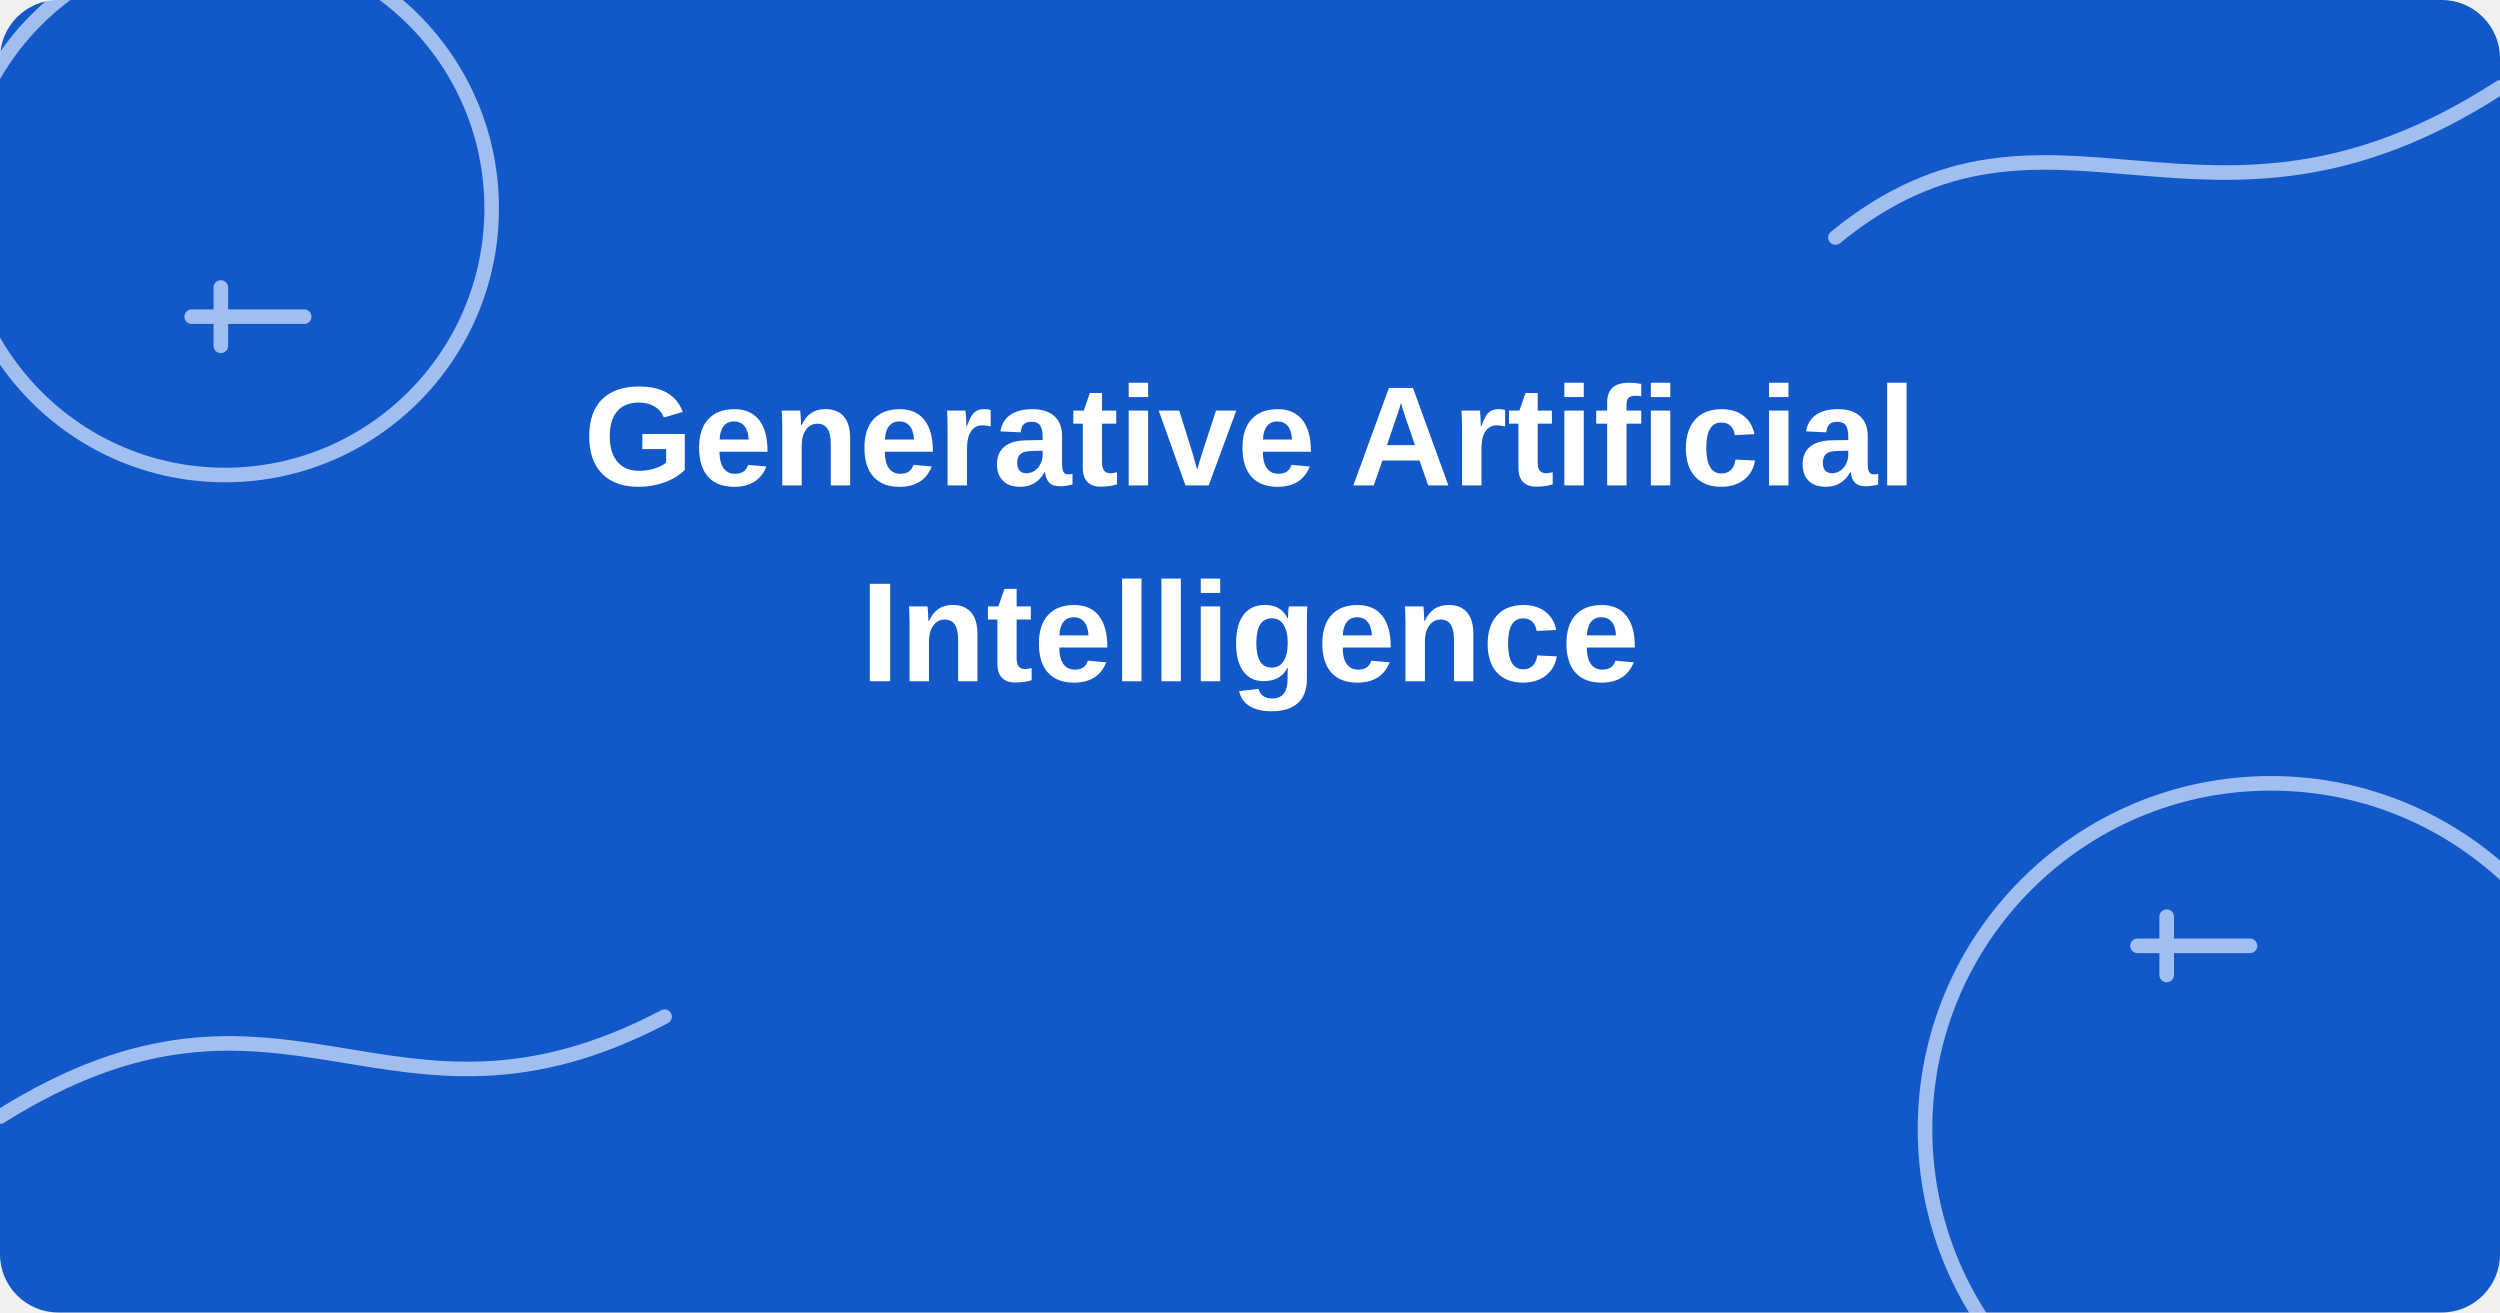
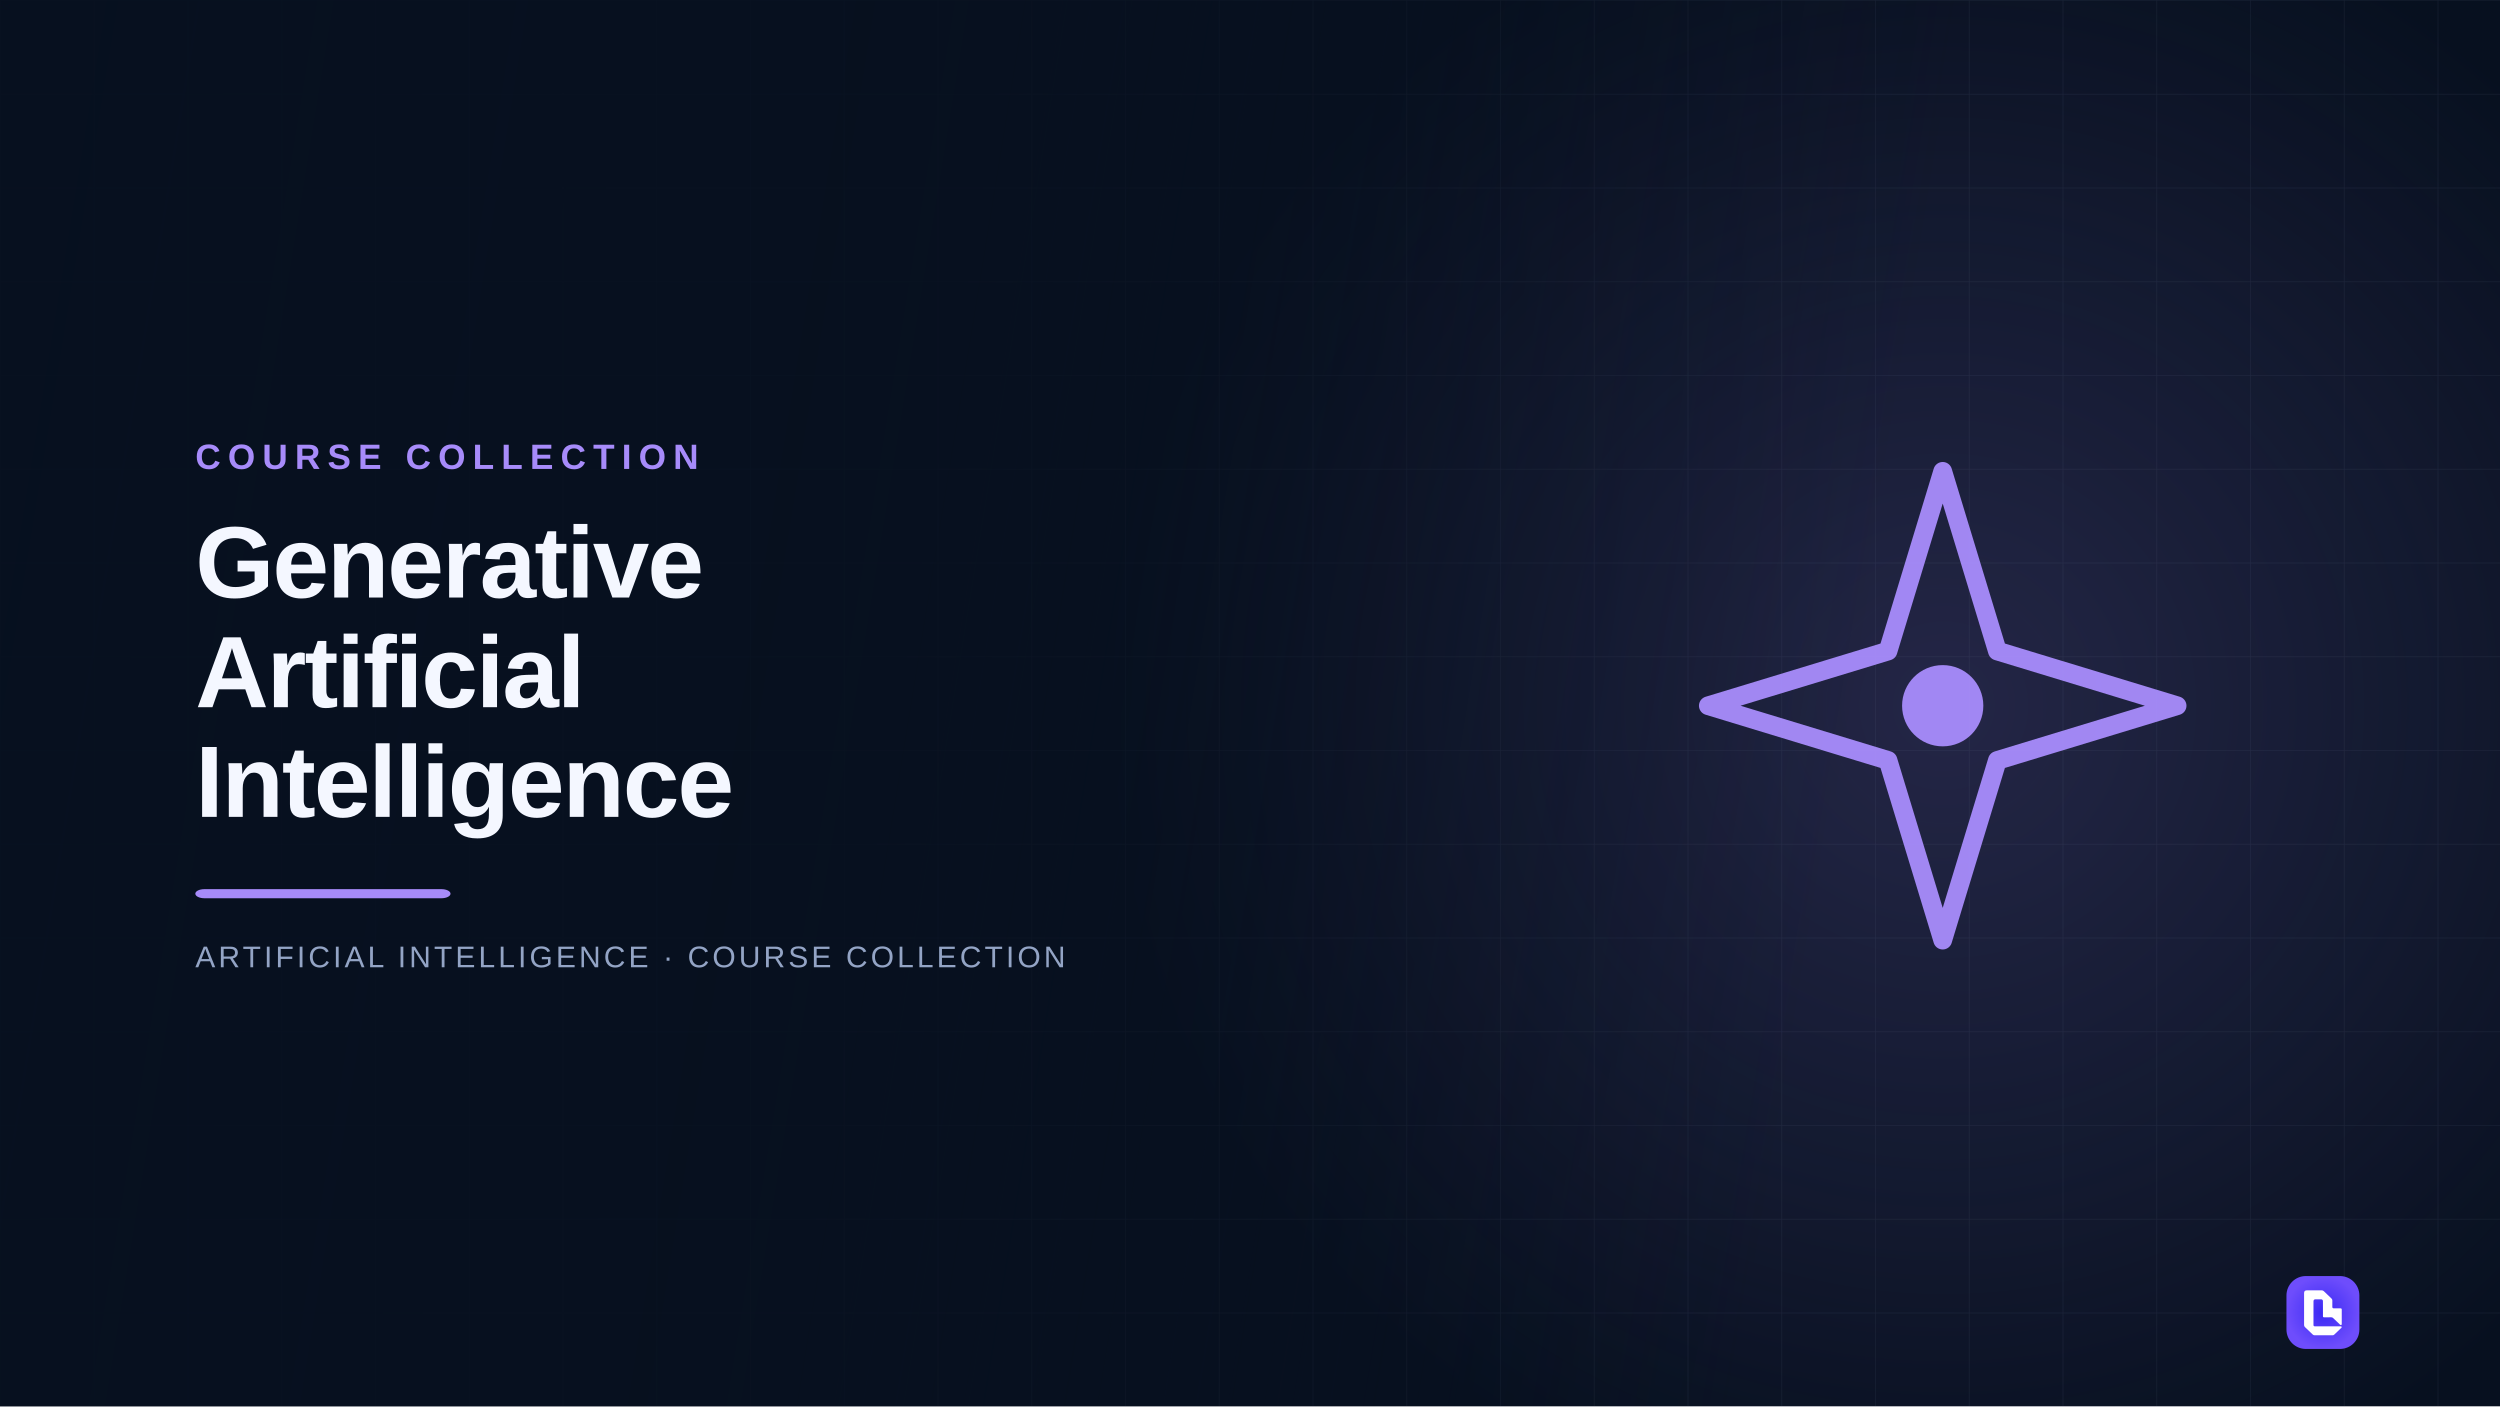
- <svg xmlns="http://www.w3.org/2000/svg" width="1200" height="630" viewBox="0 0 1200 630" fill="none">
-   <rect width="1200" height="630" rx="28" fill="#1258C8" />
-   <circle cx="108" cy="100" r="128" stroke="#DDE9FF" stroke-width="7" opacity=".7" />
-   <circle cx="1090" cy="542" r="166" stroke="#DDE9FF" stroke-width="7" opacity=".7" />
-   <path d="M0 536C137 450 186 558 319 488M881 114c104-85 177 20 319-72" stroke="#DDE9FF" stroke-width="7" stroke-linecap="round" opacity=".7" />
-   <path d="M92 152h54M106 138v28M1026 454h54M1040 440v28" stroke="#DDE9FF" stroke-width="7" stroke-linecap="round" opacity=".7" />
-   <text x="600" y="233" text-anchor="middle" fill="white" font-family="Arial, Helvetica, sans-serif" font-size="68" font-weight="700">Generative Artificial</text>
-   <text x="600" y="327" text-anchor="middle" fill="white" font-family="Arial, Helvetica, sans-serif" font-size="68" font-weight="700">Intelligence</text>
+ <svg xmlns="http://www.w3.org/2000/svg" width="1920" height="1080" viewBox="0 0 1920 1080" fill="none">
+   <defs>
+     <radialGradient id="glow">
+       <stop stop-color="#A78BFA" stop-opacity=".18" />
+       <stop offset="1" stop-color="#A78BFA" stop-opacity="0" />
+     </radialGradient>
+     <linearGradient id="mask" x1="0" y1="0" x2="1" y2=".09">
+       <stop stop-color="#07101F" stop-opacity=".94" />
+       <stop offset=".4" stop-color="#07101F" stop-opacity=".84" />
+       <stop offset=".62" stop-color="#07101F" stop-opacity=".3" />
+       <stop offset=".78" stop-color="#07101F" stop-opacity="0" />
+     </linearGradient>
+     <pattern id="grid" width="72" height="72" patternUnits="userSpaceOnUse">
+       <path d="M72 0H0V72" stroke="#93A4C5" stroke-opacity=".1" />
+     </pattern>
+   </defs>
+   <rect width="1920" height="1080" fill="#07101F" />
+   <ellipse cx="1492" cy="542" rx="640" ry="640" fill="url(#glow)" />
+   <rect width="1920" height="1080" fill="url(#grid)" />
+   <rect width="1920" height="1080" fill="url(#mask)" />
+   <g id="course-figure" opacity=".96" transform="translate(1204.00 296.00) scale(6)" stroke="#A78BFA" stroke-width="2.4" stroke-linecap="round" stroke-linejoin="round">
+     <path d="M48 11 55 34 78 41 55 48 48 71 41 48 18 41 41 34Z" stroke="#A78BFA" stroke-width="2.4" stroke-linecap="round" stroke-linejoin="round" />
+     <circle cx="48" cy="41" r="4" fill="#A78BFA" />
+   </g>
+   <g font-family="Arial, Helvetica, sans-serif">
+     <text x="150" y="360.14" fill="#A78BFA" font-size="27" font-weight="700" letter-spacing="5.5">COURSE COLLECTION</text>
+     <text x="150" y="458.88" fill="#F4F7FF" font-size="78" font-weight="800" letter-spacing="-1.4">Generative</text>
+     <text x="150" y="543.12" fill="#F4F7FF" font-size="78" font-weight="800" letter-spacing="-1.4">Artificial</text>
+     <text x="150" y="627.36" fill="#F4F7FF" font-size="78" font-weight="800" letter-spacing="-1.4">Intelligence</text>
+     <rect x="150" y="682.86" width="196" height="7" rx="7" fill="#A78BFA" />
+     <text x="150" y="742.86" fill="#93A4C5" font-size="23" letter-spacing="2.4">ARTIFICIAL INTELLIGENCE · COURSE COLLECTION</text>
+   </g>
+   <svg x="1756" y="980" width="56" height="56" viewBox="0 0 120 120">
+     <path d="M0 32C0 14.327 14.327 0 32 0H88C105.673 0 120 14.327 120 32V88C120 105.673 105.673 120 88 120H32C14.327 120 0 105.673 0 88V32Z" fill="url(#paint0_radial_3803_20895)" />
+     <path d="M29 54.178C29 45.416 29 36.653 29 27.89C29 25.023 30.586 23.509 33.598 23.509C41.67 23.509 49.743 23.521 57.815 23.498C58.516 23.479 59.214 23.602 59.861 23.86C60.509 24.118 61.092 24.504 61.572 24.993C65.713 29.004 69.88 32.99 74.073 36.95C75.03 37.858 75.506 38.907 75.506 40.181C75.497 43.697 75.494 47.211 75.496 50.724C75.496 52.446 76.248 53.158 78.075 53.16C81.68 53.16 85.286 53.16 88.894 53.16C90.314 53.16 91 53.806 91 55.159C91 63.1 91 71.041 91 78.982C91 79.698 90.811 80.332 90.076 80.607C89.341 80.883 88.765 80.577 88.224 80.06C84.439 76.418 80.618 72.803 76.847 69.154C75.947 68.284 74.977 67.874 73.679 67.893C69.787 67.949 65.894 67.914 62 67.914C60.532 67.914 60.065 67.476 60.063 66.093C60.053 58.107 60.042 50.12 60.033 42.132C60.037 41.675 60.015 41.218 59.968 40.763C59.825 39.475 58.73 38.367 57.389 38.347C53.976 38.296 50.56 38.285 47.147 38.347C45.543 38.378 44.49 39.723 44.487 41.508C44.477 46.551 44.472 51.594 44.47 56.636C44.47 64.555 44.467 72.474 44.461 80.391C44.461 82.115 45.122 82.753 46.904 82.753C60.996 82.753 75.086 82.753 89.176 82.753C89.835 82.753 90.433 82.838 90.752 83.462C91.049 84.047 90.999 84.614 90.496 85.096C86.512 88.903 82.526 92.708 78.538 96.512C78.195 96.834 77.788 97.086 77.341 97.254C76.894 97.423 76.416 97.504 75.936 97.492C66.001 97.498 56.066 97.498 46.131 97.492C44.941 97.492 43.981 96.978 43.156 96.187C39.908 93.07 36.654 89.956 33.393 86.844C32.449 85.94 31.52 85.019 30.546 84.145C29.484 83.194 28.999 82.036 29 80.659C29 62.991 29.012 63.01 29 54.178Z" fill="white" />
+     <defs>
+       <radialGradient id="paint0_radial_3803_20895" cx="0" cy="0" r="1" gradientUnits="userSpaceOnUse" gradientTransform="translate(60 60) rotate(90) scale(60)">
+         <stop stop-color="#3A2AF4" />
+         <stop offset="1" stop-color="#6E4DFC" />
+       </radialGradient>
+     </defs>
+   </svg>
</svg>
